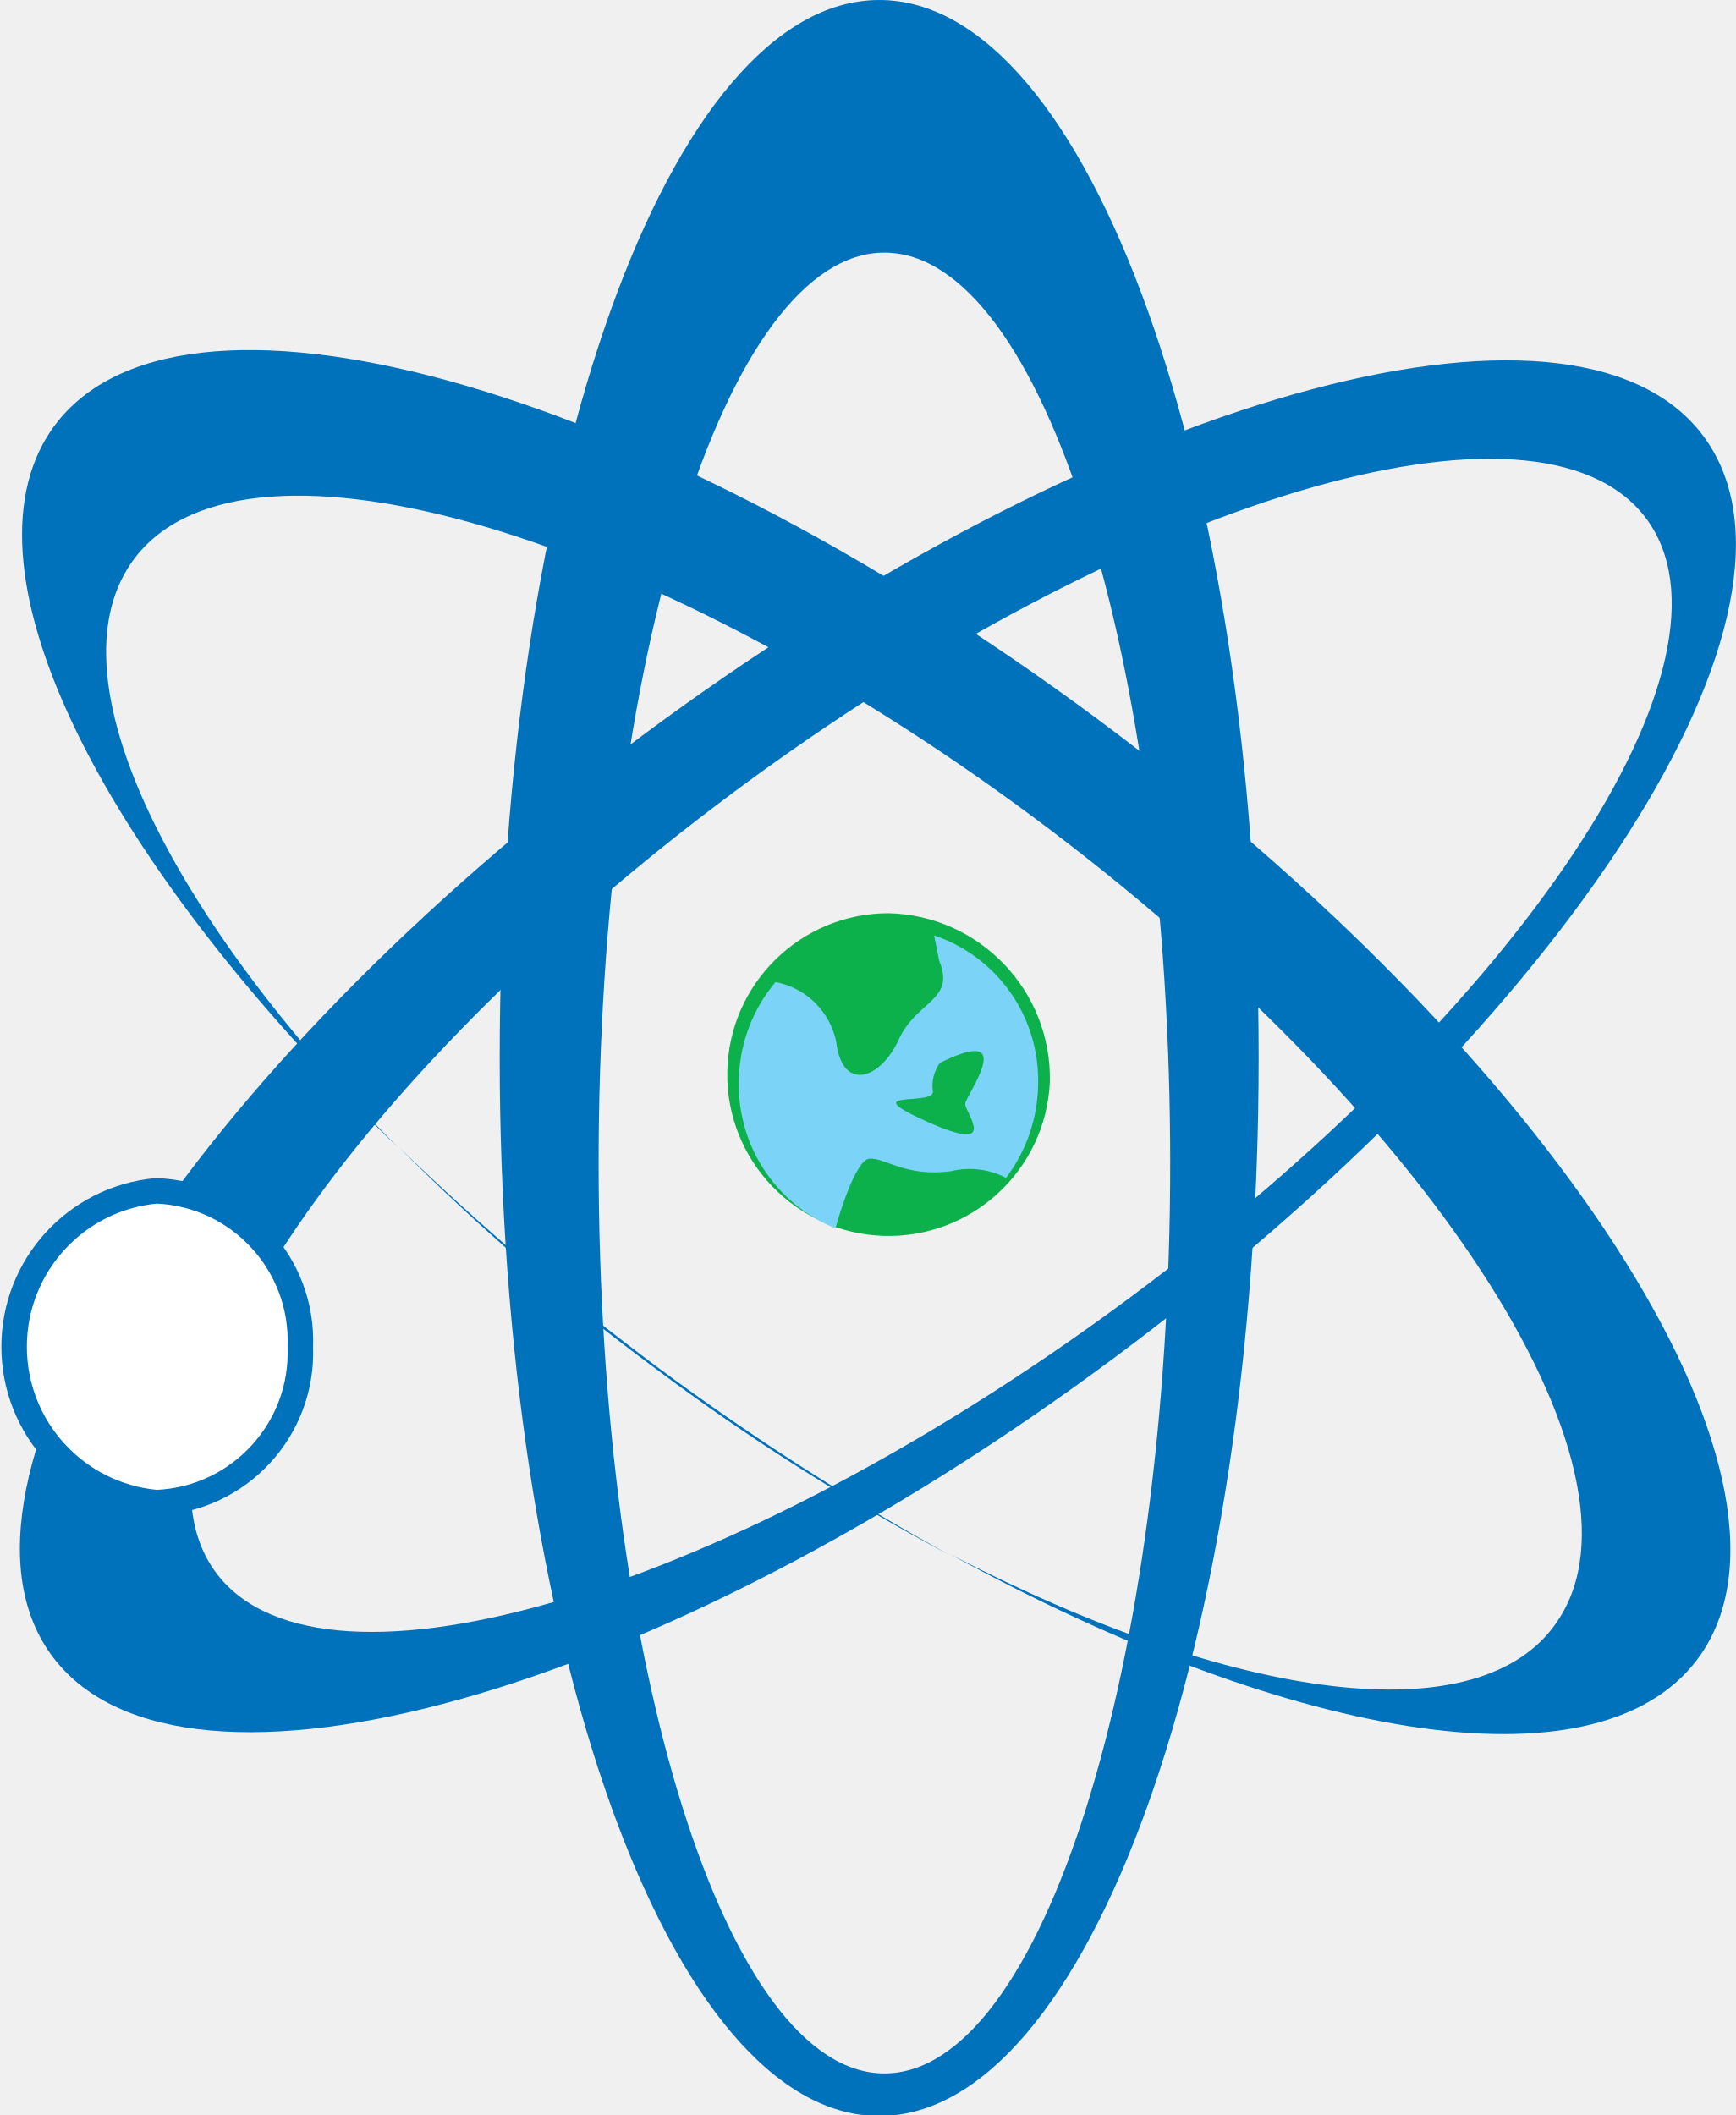
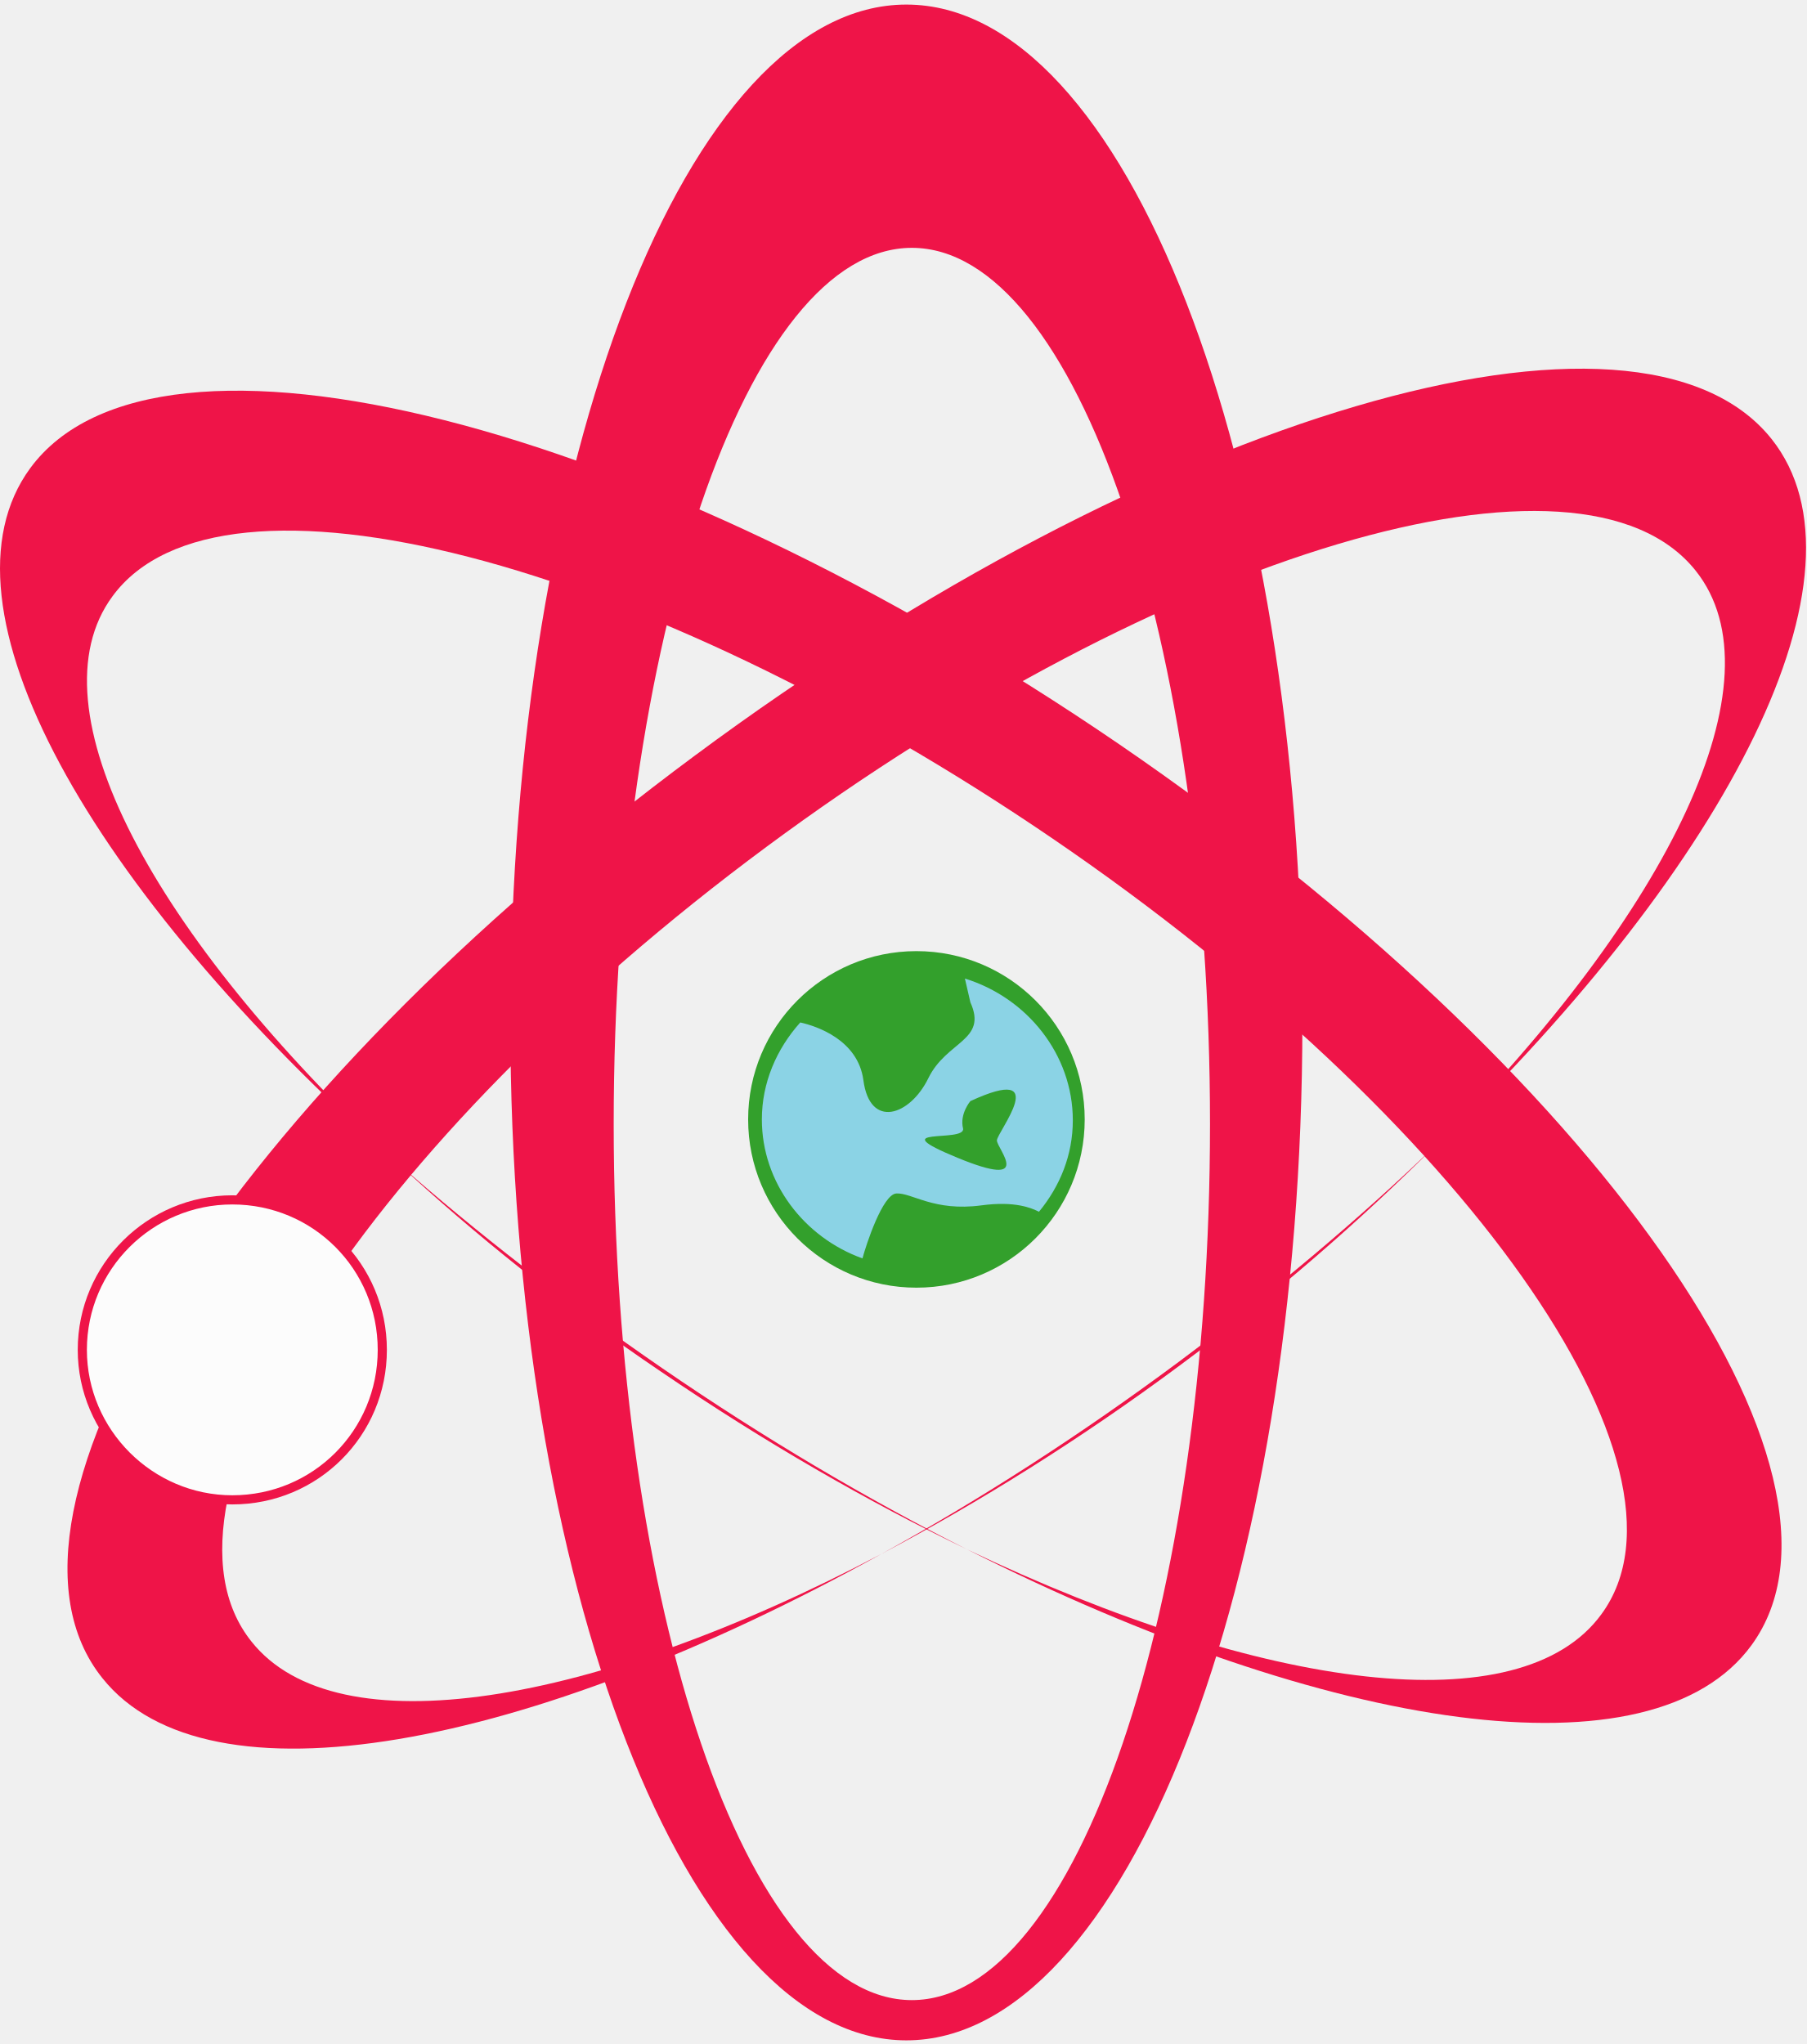
- <svg xmlns="http://www.w3.org/2000/svg" viewBox="0 0 68.09 82.96">
-   <defs>
-     <style>.cls-1{fill:#0072bc;}.cls-2{fill:#fff;stroke:#0072bc;}.cls-3{fill:#0db14b;}.cls-4{fill:#7bd3f7;}</style>
-   </defs>
-   <g id="Layer_2" data-name="Layer 2">
-     <g id="Layer_1-2" data-name="Layer 1">
-       <path class="cls-1" d="M34.49,0C26.27,0,19.6,18.57,19.6,41.48S26.27,83,34.49,83,49.37,64.38,49.37,41.48,42.7,0,34.49,0Zm.2,81.33c-6.19,0-11.21-16-11.21-35.7s5-35.72,11.21-35.72S45.9,25.9,45.9,45.63,40.88,81.33,34.69,81.33Z" />
-       <path class="cls-1" d="M67,17.37c-4.68-7.06-23.07-2.18-41,10.89S-2.82,57.66,1.87,64.71,25,66.91,42.93,53.83,71.68,24.43,67,17.37ZM43.5,51.5c-15.57,11.3-31.31,15.75-35.16,10s5.66-19.67,21.22-31,31.32-15.76,35.16-9.95S59.07,40.2,43.5,51.5Z" />
-       <path class="cls-1" d="M43,28.17C25.13,14.93,6.79,9.88,2,16.89c-3.77,5.56,2.12,17,13.61,28.12C6.58,35.85,2.05,26.66,5.12,22.12,9.18,16.12,25,20.54,40.46,32S65.15,57.6,61.09,63.59c-3,4.5-12.69,3.15-23.83-2.63,13.66,7.48,25.75,9.4,29.48,3.9C71.49,57.84,60.87,41.42,43,28.17ZM15.65,45a87.59,87.59,0,0,0,10.1,8.71A87.16,87.16,0,0,0,37.26,61a101.74,101.74,0,0,1-11.48-7.38A103.41,103.41,0,0,1,15.65,45Z" />
-       <path class="cls-2" d="M11.78,52.83a5.89,5.89,0,0,1-5.64,6.11,6.14,6.14,0,0,1,0-12.23A5.89,5.89,0,0,1,11.78,52.83Z" />
-       <path class="cls-3" d="M41.18,42.44a6.33,6.33,0,1,1-6.32-6.62A6.48,6.48,0,0,1,41.18,42.44Z" />
-       <path class="cls-4" d="M34.1,45.45c.61-.05,1.42.73,3.2.49a3.11,3.11,0,0,1,2.16.26,6.19,6.19,0,0,0,1.26-3.74,6,6,0,0,0-4.08-5.77l.2,1c.65,1.56-.9,1.56-1.59,3.09s-2.21,2.1-2.45.08a3,3,0,0,0-2.38-2.34,6.13,6.13,0,0,0-1.44,4,6.06,6.06,0,0,0,3.79,5.66C32.94,47.55,33.58,45.49,34.1,45.45Z" />
-       <path class="cls-3" d="M36.87,41.69a1.51,1.51,0,0,0-.28,1.11c.11.61-3.14-.11-.22,1.2s1.46-.37,1.49-.71S40,40.14,36.87,41.69Z" />
+ <svg xmlns="http://www.w3.org/2000/svg" width="197.5" height="223.5" viewBox="0 0 197.5 223.5" style="overflow:visible;enable-background:new 0 0 197.5 223.5" xml:space="preserve">
+   <style type="text/css">
+ 	
+ 		.st0{fill:#EF1448;}
+ 		.st1{fill:#8BD3E5;}
+ 		.st2{fill:#FCFCFC;stroke:#EF1448;}
+ 		.st3{fill:#33A02C;}
+ 	
+ 	</style>
+   <g id="Layer_1">
+     <g>
+       <g>
+         <path class="st0" d="M99.1,0.5c-23.9,0-43.3,49.8-43.3,111.3c0,61.4,19.4,111.3,43.3,111.3c23.9,0,43.3-49.8,43.3-111.3       C142.4,50.3,123,0.5,99.1,0.5z M99.7,218.7c-18,0-32.6-42.9-32.6-95.8c0-52.9,14.6-95.8,32.6-95.8c18,0,32.6,42.9,32.6,95.8       C132.3,175.8,117.7,218.7,99.7,218.7z" />
+       </g>
    </g>
+     <g>
+       <g>
+         <path class="st0" d="M122.4,81.4C70.5,45.9,17.1,32.4,3.3,51.2c-11,15,6.3,45.9,40.1,75.9C16.7,102.3,3.3,77.4,12.3,65.2       C24.1,49.1,70.1,61,115.1,91.7c45,30.7,71.8,68.7,60,84.8c-8.8,12.1-36.9,8.4-69.4-7.1c39.8,20.1,75,25.3,85.8,10.5       C205.3,161,174.4,117,122.4,81.4z M43.4,127.1c8.4,7.8,18.1,15.6,28.9,22.9c11.3,7.7,22.6,14.2,33.4,19.4       c-10.9-5.5-22.1-12.1-33.3-19.8C61.8,142.3,52,134.7,43.4,127.1z" />
+       </g>
+     </g>
+     <circle class="st3" cx="100.2" cy="122.4" r="18.4" />
+     <g>
+       <g>
+         <path class="st1" d="M98,130.5c1.7-0.1,4.1,2,9.3,1.3c3.7-0.5,5.5,0.3,6.3,0.7c2.3-2.8,3.7-6.2,3.7-10c0-7.2-5-13.4-11.8-15.5       l0.6,2.6c1.9,4.2-2.6,4.2-4.6,8.3c-2,4.1-6.4,5.6-7.1,0.2c-0.6-4.4-5.1-5.9-6.9-6.3c-2.6,2.9-4.2,6.6-4.2,10.6       c0,6.9,4.6,12.9,11,15.2C94.7,136.1,96.5,130.6,98,130.5z" />
+       </g>
+     </g>
+     <path class="st3" d="M106.1,120.4c0,0-1.2,1.4-0.8,3c0.3,1.6-9.1-0.3-0.6,3.2c8.5,3.5,4.3-1,4.3-1.9     C109,123.8,115.2,116.2,106.1,120.4z" />
+     <g>
+       <g>
+         <path class="st0" d="M193.7,48c-14.6-18.3-67.3-2.8-117.7,34.6C25.5,120-3.5,165.2,11.2,183.5c11.5,14.4,46.4,7.9,85.2-13.6       c-31.7,16.7-59.6,21.3-68.9,9.6c-12.5-15.6,12.7-54.6,56.3-86.9c43.6-32.3,89.1-45.9,101.6-30.2c9.5,11.9-2.8,37.2-28.4,62.9       C189.3,94.2,205.3,62.6,193.7,48z M96.4,169.9c10.6-5.6,21.7-12.5,32.6-20.6c10.4-7.7,19.8-15.9,27.9-24       c-8.3,8-17.7,15.9-28,23.6C118,157,107.1,164,96.4,169.9z" />
+       </g>
+     </g>
+     <path class="st2" d="M41.8,147.6c0,9.1-7.3,16.4-16.4,16.4C16.4,164,9,156.6,9,147.6c0-9.1,7.4-16.4,16.4-16.4     C34.5,131.2,41.8,138.5,41.8,147.6z" />
  </g>
</svg>
